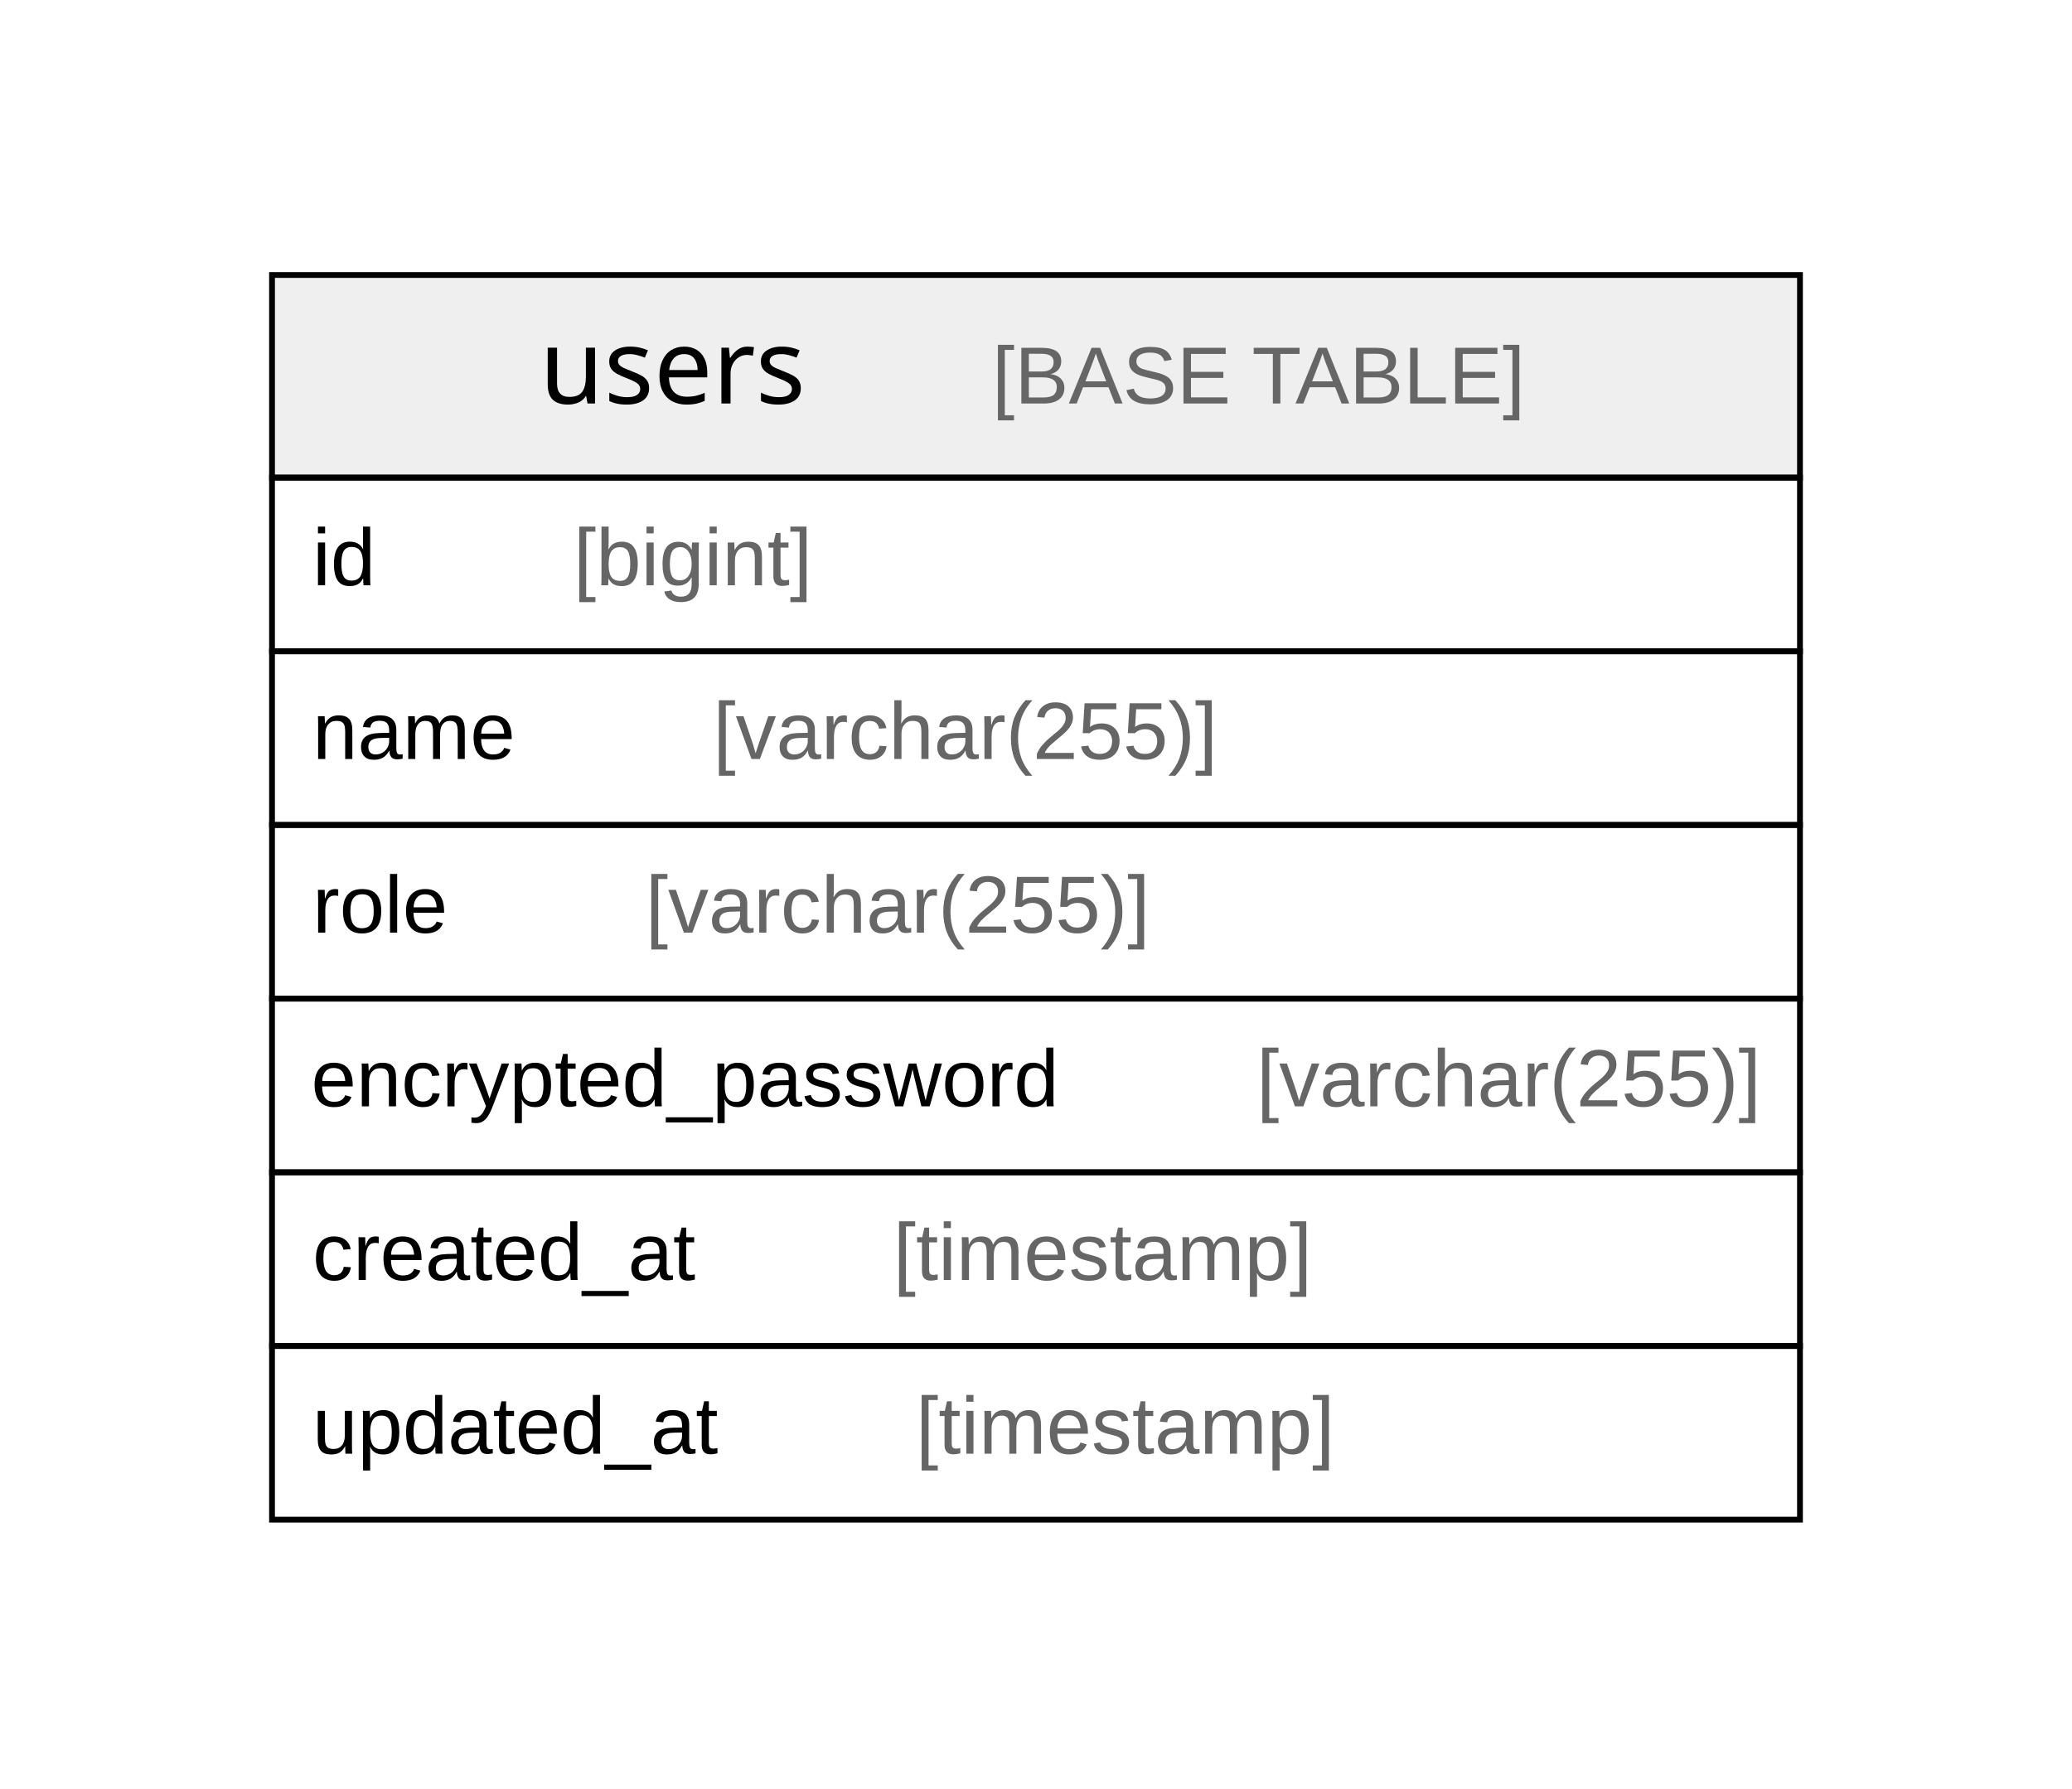
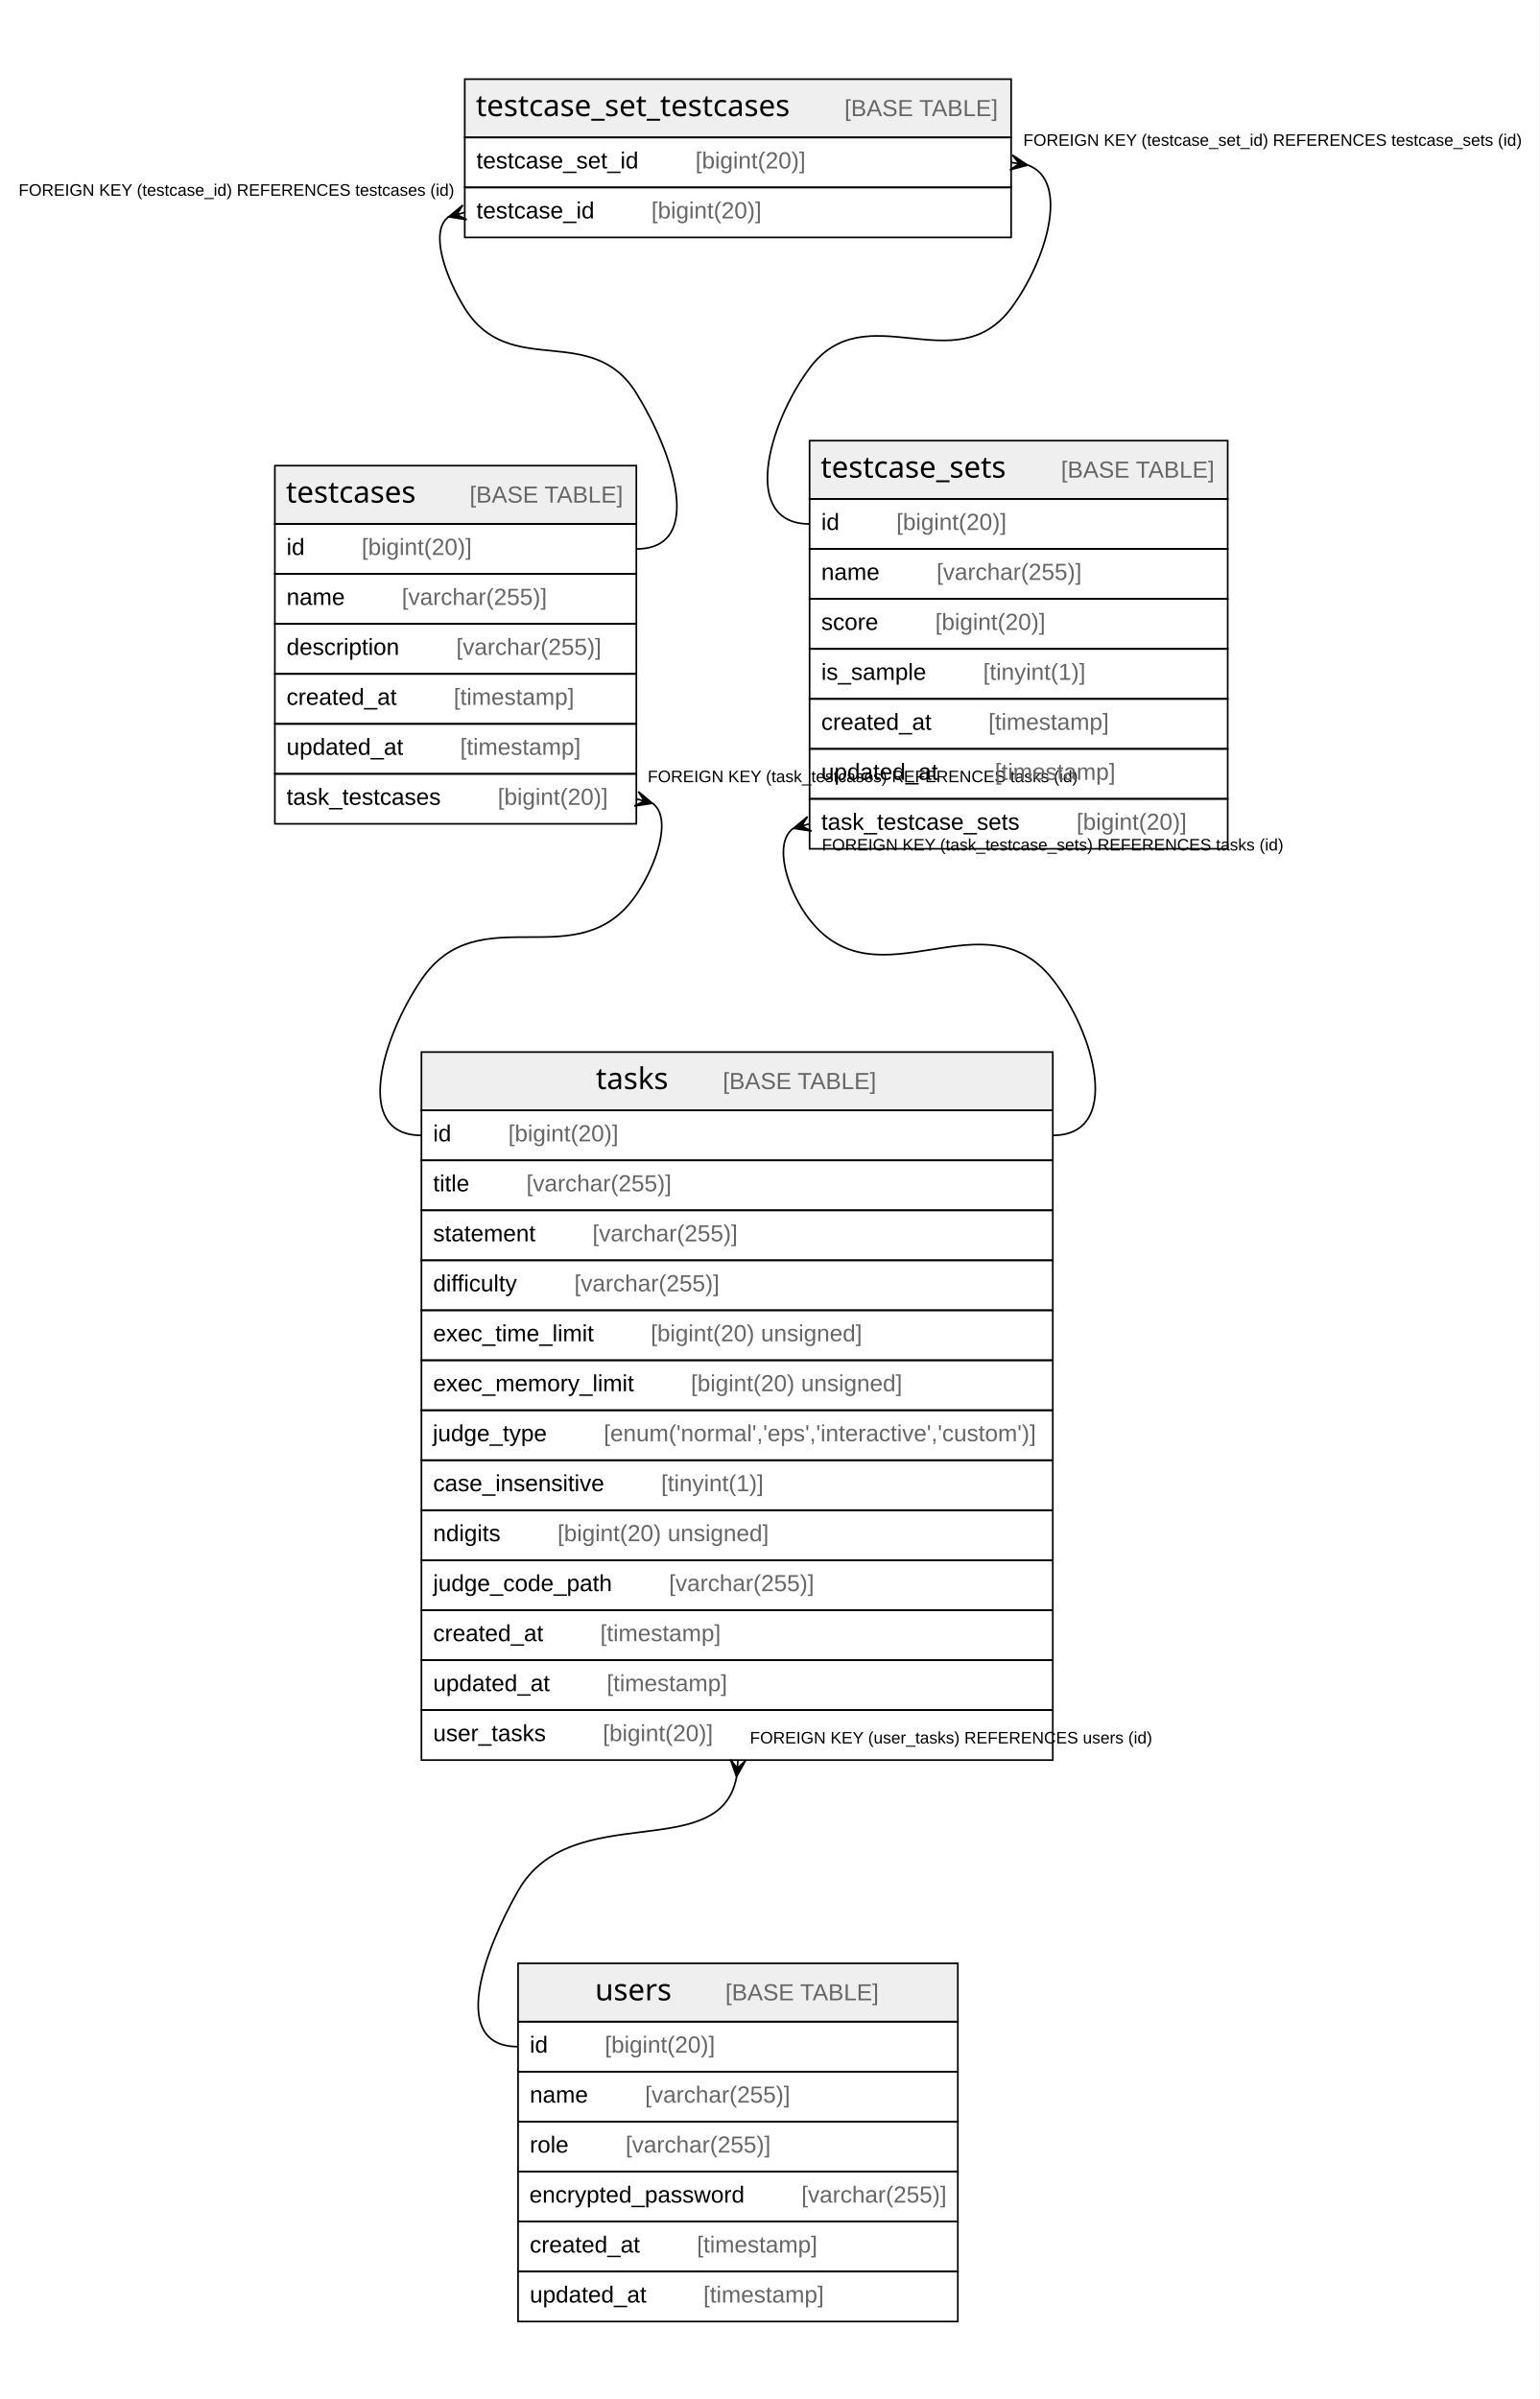
- <svg xmlns="http://www.w3.org/2000/svg" width="358pt" height="309pt" viewBox="0.00 0.00 358.00 309.00">
-   <g id="graph0" class="graph" transform="scale(1 1) rotate(0) translate(4 305)">
-     <polygon fill="#ffffff" stroke="transparent" points="-4,4 -4,-305 354,-305 354,4 -4,4" />
+ <svg xmlns="http://www.w3.org/2000/svg" width="924pt" height="1440pt" viewBox="0.00 0.00 924.00 1440.00">
+   <g id="graph0" class="graph" transform="scale(1 1) rotate(0) translate(4 1436)">
+     <polygon fill="#ffffff" stroke="transparent" points="-4,4 -4,-1436 920,-1436 920,4 -4,4" />
    <g id="node1" class="node">
-       <polygon fill="#efefef" stroke="transparent" points="43,-222.5 43,-257.5 307,-257.5 307,-222.5 43,-222.5" />
-       <polygon fill="none" stroke="#000000" points="43,-222.5 43,-257.5 307,-257.5 307,-222.5 43,-222.5" />
-       <text text-anchor="start" x="89.214" y="-235.3" font-family="Arial Bold" font-size="18.00" fill="#000000">users</text>
-       <text text-anchor="start" x="133.218" y="-235.3" font-family="Arial" font-size="14.00" fill="#000000">    </text>
-       <text text-anchor="start" x="167.423" y="-235.3" font-family="Arial" font-size="14.00" fill="#666666">[BASE TABLE]</text>
-       <polygon fill="none" stroke="#000000" points="43,-192.5 43,-222.5 307,-222.5 307,-192.5 43,-192.5" />
-       <text text-anchor="start" x="50" y="-203.9" font-family="Arial" font-size="14.00" fill="#000000">id    </text>
-       <text text-anchor="start" x="95.094" y="-203.9" font-family="Arial" font-size="14.00" fill="#666666">[bigint]</text>
-       <polygon fill="none" stroke="#000000" points="43,-162.5 43,-192.5 307,-192.5 307,-162.5 43,-162.5" />
-       <text text-anchor="start" x="50" y="-173.9" font-family="Arial" font-size="14.00" fill="#000000">name    </text>
-       <text text-anchor="start" x="119.213" y="-173.9" font-family="Arial" font-size="14.00" fill="#666666">[varchar(255)]</text>
-       <polygon fill="none" stroke="#000000" points="43,-132.5 43,-162.5 307,-162.5 307,-132.5 43,-132.5" />
-       <text text-anchor="start" x="50" y="-143.9" font-family="Arial" font-size="14.00" fill="#000000">role    </text>
-       <text text-anchor="start" x="107.537" y="-143.9" font-family="Arial" font-size="14.00" fill="#666666">[varchar(255)]</text>
-       <polygon fill="none" stroke="#000000" points="43,-102.5 43,-132.5 307,-132.5 307,-102.5 43,-102.5" />
-       <text text-anchor="start" x="49.766" y="-113.9" font-family="Arial" font-size="14.00" fill="#000000">encrypted_password    </text>
-       <text text-anchor="start" x="213.115" y="-113.9" font-family="Arial" font-size="14.00" fill="#666666">[varchar(255)]</text>
-       <polygon fill="none" stroke="#000000" points="43,-72.5 43,-102.5 307,-102.5 307,-72.5 43,-72.5" />
-       <text text-anchor="start" x="50" y="-83.9" font-family="Arial" font-size="14.00" fill="#000000">created_at    </text>
-       <text text-anchor="start" x="150.342" y="-83.9" font-family="Arial" font-size="14.00" fill="#666666">[timestamp]</text>
-       <polygon fill="none" stroke="#000000" points="43,-42.5 43,-72.5 307,-72.5 307,-42.5 43,-42.5" />
-       <text text-anchor="start" x="50" y="-53.9" font-family="Arial" font-size="14.00" fill="#000000">updated_at    </text>
-       <text text-anchor="start" x="154.247" y="-53.9" font-family="Arial" font-size="14.00" fill="#666666">[timestamp]</text>
+       <polygon fill="#efefef" stroke="transparent" points="249,-769.5 249,-804.5 628,-804.5 628,-769.5 249,-769.5" />
+       <polygon fill="none" stroke="#000000" points="249,-769.5 249,-804.5 628,-804.5 628,-769.5 249,-769.5" />
+       <text text-anchor="start" x="353.712" y="-782.3" font-family="Arial Bold" font-size="18.00" fill="#000000">tasks</text>
+       <text text-anchor="start" x="395.72" y="-782.3" font-family="Arial" font-size="14.00" fill="#000000">    </text>
+       <text text-anchor="start" x="429.925" y="-782.3" font-family="Arial" font-size="14.00" fill="#666666">[BASE TABLE]</text>
+       <polygon fill="none" stroke="#000000" points="249,-739.5 249,-769.5 628,-769.5 628,-739.5 249,-739.5" />
+       <text text-anchor="start" x="256" y="-750.9" font-family="Arial" font-size="14.00" fill="#000000">id    </text>
+       <text text-anchor="start" x="301.094" y="-750.9" font-family="Arial" font-size="14.00" fill="#666666">[bigint(20)]</text>
+       <polygon fill="none" stroke="#000000" points="249,-709.5 249,-739.5 628,-739.5 628,-709.5 249,-709.5" />
+       <text text-anchor="start" x="256" y="-720.9" font-family="Arial" font-size="14.00" fill="#000000">title    </text>
+       <text text-anchor="start" x="311.982" y="-720.9" font-family="Arial" font-size="14.00" fill="#666666">[varchar(255)]</text>
+       <polygon fill="none" stroke="#000000" points="249,-679.5 249,-709.5 628,-709.5 628,-679.5 249,-679.5" />
+       <text text-anchor="start" x="256" y="-690.9" font-family="Arial" font-size="14.00" fill="#000000">statement    </text>
+       <text text-anchor="start" x="351.668" y="-690.9" font-family="Arial" font-size="14.00" fill="#666666">[varchar(255)]</text>
+       <polygon fill="none" stroke="#000000" points="249,-649.5 249,-679.5 628,-679.5 628,-649.5 249,-649.5" />
+       <text text-anchor="start" x="256" y="-660.9" font-family="Arial" font-size="14.00" fill="#000000">difficulty    </text>
+       <text text-anchor="start" x="340.762" y="-660.9" font-family="Arial" font-size="14.00" fill="#666666">[varchar(255)]</text>
+       <polygon fill="none" stroke="#000000" points="249,-619.5 249,-649.5 628,-649.5 628,-619.5 249,-619.5" />
+       <text text-anchor="start" x="256" y="-630.9" font-family="Arial" font-size="14.00" fill="#000000">exec_time_limit    </text>
+       <text text-anchor="start" x="386.647" y="-630.9" font-family="Arial" font-size="14.00" fill="#666666">[bigint(20) unsigned]</text>
+       <polygon fill="none" stroke="#000000" points="249,-589.5 249,-619.5 628,-619.5 628,-589.5 249,-589.5" />
+       <text text-anchor="start" x="256" y="-600.9" font-family="Arial" font-size="14.00" fill="#000000">exec_memory_limit    </text>
+       <text text-anchor="start" x="410.753" y="-600.9" font-family="Arial" font-size="14.00" fill="#666666">[bigint(20) unsigned]</text>
+       <polygon fill="none" stroke="#000000" points="249,-559.5 249,-589.5 628,-589.5 628,-559.5 249,-559.5" />
+       <text text-anchor="start" x="255.777" y="-570.9" font-family="Arial" font-size="14.00" fill="#000000">judge_type    </text>
+       <text text-anchor="start" x="358.457" y="-570.9" font-family="Arial" font-size="14.00" fill="#666666">[enum('normal','eps','interactive','custom')]</text>
+       <polygon fill="none" stroke="#000000" points="249,-529.5 249,-559.5 628,-559.5 628,-529.5 249,-529.5" />
+       <text text-anchor="start" x="256" y="-540.9" font-family="Arial" font-size="14.00" fill="#000000">case_insensitive    </text>
+       <text text-anchor="start" x="392.893" y="-540.9" font-family="Arial" font-size="14.00" fill="#666666">[tinyint(1)]</text>
+       <polygon fill="none" stroke="#000000" points="249,-499.5 249,-529.5 628,-529.5 628,-499.5 249,-499.5" />
+       <text text-anchor="start" x="256" y="-510.9" font-family="Arial" font-size="14.00" fill="#000000">ndigits    </text>
+       <text text-anchor="start" x="330.656" y="-510.9" font-family="Arial" font-size="14.00" fill="#666666">[bigint(20) unsigned]</text>
+       <polygon fill="none" stroke="#000000" points="249,-469.5 249,-499.5 628,-499.5 628,-469.5 249,-469.5" />
+       <text text-anchor="start" x="256" y="-480.9" font-family="Arial" font-size="14.00" fill="#000000">judge_code_path    </text>
+       <text text-anchor="start" x="397.593" y="-480.9" font-family="Arial" font-size="14.00" fill="#666666">[varchar(255)]</text>
+       <polygon fill="none" stroke="#000000" points="249,-439.5 249,-469.5 628,-469.5 628,-439.5 249,-439.5" />
+       <text text-anchor="start" x="256" y="-450.9" font-family="Arial" font-size="14.00" fill="#000000">created_at    </text>
+       <text text-anchor="start" x="356.342" y="-450.9" font-family="Arial" font-size="14.00" fill="#666666">[timestamp]</text>
+       <polygon fill="none" stroke="#000000" points="249,-409.5 249,-439.5 628,-439.5 628,-409.5 249,-409.5" />
+       <text text-anchor="start" x="256" y="-420.9" font-family="Arial" font-size="14.00" fill="#000000">updated_at    </text>
+       <text text-anchor="start" x="360.247" y="-420.9" font-family="Arial" font-size="14.00" fill="#666666">[timestamp]</text>
+       <polygon fill="none" stroke="#000000" points="249,-379.5 249,-409.5 628,-409.5 628,-379.5 249,-379.5" />
+       <text text-anchor="start" x="256" y="-390.9" font-family="Arial" font-size="14.00" fill="#000000">user_tasks    </text>
+       <text text-anchor="start" x="357.886" y="-390.9" font-family="Arial" font-size="14.00" fill="#666666">[bigint(20)]</text>
+     </g>
+     <g id="node5" class="node">
+       <polygon fill="#efefef" stroke="transparent" points="307,-222.5 307,-257.5 571,-257.5 571,-222.5 307,-222.5" />
+       <polygon fill="none" stroke="#000000" points="307,-222.5 307,-257.5 571,-257.5 571,-222.5 307,-222.5" />
+       <text text-anchor="start" x="353.214" y="-235.3" font-family="Arial Bold" font-size="18.00" fill="#000000">users</text>
+       <text text-anchor="start" x="397.218" y="-235.3" font-family="Arial" font-size="14.00" fill="#000000">    </text>
+       <text text-anchor="start" x="431.423" y="-235.3" font-family="Arial" font-size="14.00" fill="#666666">[BASE TABLE]</text>
+       <polygon fill="none" stroke="#000000" points="307,-192.5 307,-222.5 571,-222.5 571,-192.5 307,-192.5" />
+       <text text-anchor="start" x="314" y="-203.9" font-family="Arial" font-size="14.00" fill="#000000">id    </text>
+       <text text-anchor="start" x="359.094" y="-203.9" font-family="Arial" font-size="14.00" fill="#666666">[bigint(20)]</text>
+       <polygon fill="none" stroke="#000000" points="307,-162.5 307,-192.5 571,-192.5 571,-162.5 307,-162.5" />
+       <text text-anchor="start" x="314" y="-173.9" font-family="Arial" font-size="14.00" fill="#000000">name    </text>
+       <text text-anchor="start" x="383.213" y="-173.9" font-family="Arial" font-size="14.00" fill="#666666">[varchar(255)]</text>
+       <polygon fill="none" stroke="#000000" points="307,-132.5 307,-162.5 571,-162.5 571,-132.5 307,-132.5" />
+       <text text-anchor="start" x="314" y="-143.9" font-family="Arial" font-size="14.00" fill="#000000">role    </text>
+       <text text-anchor="start" x="371.537" y="-143.9" font-family="Arial" font-size="14.00" fill="#666666">[varchar(255)]</text>
+       <polygon fill="none" stroke="#000000" points="307,-102.5 307,-132.5 571,-132.5 571,-102.5 307,-102.5" />
+       <text text-anchor="start" x="313.766" y="-113.9" font-family="Arial" font-size="14.00" fill="#000000">encrypted_password    </text>
+       <text text-anchor="start" x="477.115" y="-113.9" font-family="Arial" font-size="14.00" fill="#666666">[varchar(255)]</text>
+       <polygon fill="none" stroke="#000000" points="307,-72.5 307,-102.5 571,-102.5 571,-72.5 307,-72.5" />
+       <text text-anchor="start" x="314" y="-83.9" font-family="Arial" font-size="14.00" fill="#000000">created_at    </text>
+       <text text-anchor="start" x="414.342" y="-83.9" font-family="Arial" font-size="14.00" fill="#666666">[timestamp]</text>
+       <polygon fill="none" stroke="#000000" points="307,-42.5 307,-72.5 571,-72.5 571,-42.5 307,-42.5" />
+       <text text-anchor="start" x="314" y="-53.9" font-family="Arial" font-size="14.00" fill="#000000">updated_at    </text>
+       <text text-anchor="start" x="418.247" y="-53.9" font-family="Arial" font-size="14.00" fill="#666666">[timestamp]</text>
+     </g>
+     <g id="edge1" class="edge">
+       <path fill="none" stroke="#000000" d="M438.145,-369.317C428.446,-316.288 338.901,-357.087 307,-301 286.455,-264.878 265.444,-207.5 307,-207.5" />
+       <polygon fill="#000000" stroke="#000000" points="438.163,-369.535 434.516,-379.877 438.582,-374.517 439,-379.5 439,-379.5 439,-379.5 438.582,-374.517 443.484,-379.123 438.163,-369.535 438.163,-369.535" />
+       <text text-anchor="start" x="446.165" y="-389.5" font-family="Arial" font-size="10.00" fill="#000000">FOREIGN KEY (user_tasks) REFERENCES users (id)</text>
+     </g>
+     <g id="node2" class="node">
+       <polygon fill="#efefef" stroke="transparent" points="161,-1121.5 161,-1156.5 378,-1156.5 378,-1121.5 161,-1121.5" />
+       <polygon fill="none" stroke="#000000" points="161,-1121.5 161,-1156.5 378,-1156.5 378,-1121.5 161,-1121.5" />
+       <text text-anchor="start" x="167.704" y="-1134.3" font-family="Arial Bold" font-size="18.00" fill="#000000">testcases</text>
+       <text text-anchor="start" x="243.727" y="-1134.3" font-family="Arial" font-size="14.00" fill="#000000">    </text>
+       <text text-anchor="start" x="277.932" y="-1134.3" font-family="Arial" font-size="14.00" fill="#666666">[BASE TABLE]</text>
+       <polygon fill="none" stroke="#000000" points="161,-1091.5 161,-1121.5 378,-1121.5 378,-1091.5 161,-1091.5" />
+       <text text-anchor="start" x="168" y="-1102.9" font-family="Arial" font-size="14.00" fill="#000000">id    </text>
+       <text text-anchor="start" x="213.094" y="-1102.9" font-family="Arial" font-size="14.00" fill="#666666">[bigint(20)]</text>
+       <polygon fill="none" stroke="#000000" points="161,-1061.5 161,-1091.5 378,-1091.5 378,-1061.5 161,-1061.5" />
+       <text text-anchor="start" x="168" y="-1072.9" font-family="Arial" font-size="14.00" fill="#000000">name    </text>
+       <text text-anchor="start" x="237.213" y="-1072.9" font-family="Arial" font-size="14.00" fill="#666666">[varchar(255)]</text>
+       <polygon fill="none" stroke="#000000" points="161,-1031.5 161,-1061.5 378,-1061.5 378,-1031.5 161,-1031.5" />
+       <text text-anchor="start" x="168" y="-1042.9" font-family="Arial" font-size="14.00" fill="#000000">description    </text>
+       <text text-anchor="start" x="269.882" y="-1042.9" font-family="Arial" font-size="14.00" fill="#666666">[varchar(255)]</text>
+       <polygon fill="none" stroke="#000000" points="161,-1001.5 161,-1031.5 378,-1031.5 378,-1001.5 161,-1001.5" />
+       <text text-anchor="start" x="168" y="-1012.9" font-family="Arial" font-size="14.00" fill="#000000">created_at    </text>
+       <text text-anchor="start" x="268.342" y="-1012.9" font-family="Arial" font-size="14.00" fill="#666666">[timestamp]</text>
+       <polygon fill="none" stroke="#000000" points="161,-971.5 161,-1001.5 378,-1001.5 378,-971.5 161,-971.5" />
+       <text text-anchor="start" x="168" y="-982.9" font-family="Arial" font-size="14.00" fill="#000000">updated_at    </text>
+       <text text-anchor="start" x="272.247" y="-982.9" font-family="Arial" font-size="14.00" fill="#666666">[timestamp]</text>
+       <polygon fill="none" stroke="#000000" points="161,-941.5 161,-971.5 378,-971.5 378,-941.5 161,-941.5" />
+       <text text-anchor="start" x="168" y="-952.9" font-family="Arial" font-size="14.00" fill="#000000">task_testcases    </text>
+       <text text-anchor="start" x="294.79" y="-952.9" font-family="Arial" font-size="14.00" fill="#666666">[bigint(20)]</text>
+     </g>
+     <g id="edge2" class="edge">
+       <path fill="none" stroke="#000000" d="M387.76,-953.791C399.8,-944.977 390.012,-916.666 378,-899 343.334,-848.018 283.666,-898.982 249,-848 225.634,-813.636 207.444,-754.5 249,-754.5" />
+       <polygon fill="#000000" stroke="#000000" points="387.636,-953.826 376.796,-952.164 382.818,-955.163 378,-956.5 378,-956.5 378,-956.5 382.818,-955.163 379.204,-960.836 387.636,-953.826 387.636,-953.826" />
+       <text text-anchor="start" x="384.825" y="-966.5" font-family="Arial" font-size="10.00" fill="#000000">FOREIGN KEY (task_testcases) REFERENCES tasks (id)</text>
+     </g>
+     <g id="node3" class="node">
+       <polygon fill="#efefef" stroke="transparent" points="482,-1136.5 482,-1171.5 733,-1171.5 733,-1136.5 482,-1136.5" />
+       <polygon fill="none" stroke="#000000" points="482,-1136.5 482,-1171.5 733,-1171.5 733,-1136.5 482,-1136.5" />
+       <text text-anchor="start" x="488.697" y="-1149.3" font-family="Arial Bold" font-size="18.00" fill="#000000">testcase_sets</text>
+       <text text-anchor="start" x="598.735" y="-1149.3" font-family="Arial" font-size="14.00" fill="#000000">    </text>
+       <text text-anchor="start" x="632.94" y="-1149.3" font-family="Arial" font-size="14.00" fill="#666666">[BASE TABLE]</text>
+       <polygon fill="none" stroke="#000000" points="482,-1106.5 482,-1136.5 733,-1136.5 733,-1106.5 482,-1106.5" />
+       <text text-anchor="start" x="489" y="-1117.9" font-family="Arial" font-size="14.00" fill="#000000">id    </text>
+       <text text-anchor="start" x="534.094" y="-1117.9" font-family="Arial" font-size="14.00" fill="#666666">[bigint(20)]</text>
+       <polygon fill="none" stroke="#000000" points="482,-1076.5 482,-1106.5 733,-1106.5 733,-1076.5 482,-1076.5" />
+       <text text-anchor="start" x="489" y="-1087.9" font-family="Arial" font-size="14.00" fill="#000000">name    </text>
+       <text text-anchor="start" x="558.213" y="-1087.9" font-family="Arial" font-size="14.00" fill="#666666">[varchar(255)]</text>
+       <polygon fill="none" stroke="#000000" points="482,-1046.5 482,-1076.5 733,-1076.5 733,-1046.5 482,-1046.5" />
+       <text text-anchor="start" x="489" y="-1057.9" font-family="Arial" font-size="14.00" fill="#000000">score    </text>
+       <text text-anchor="start" x="557.431" y="-1057.9" font-family="Arial" font-size="14.00" fill="#666666">[bigint(20)]</text>
+       <polygon fill="none" stroke="#000000" points="482,-1016.5 482,-1046.5 733,-1046.5 733,-1016.5 482,-1016.5" />
+       <text text-anchor="start" x="489" y="-1027.9" font-family="Arial" font-size="14.00" fill="#000000">is_sample    </text>
+       <text text-anchor="start" x="586.209" y="-1027.9" font-family="Arial" font-size="14.00" fill="#666666">[tinyint(1)]</text>
+       <polygon fill="none" stroke="#000000" points="482,-986.5 482,-1016.5 733,-1016.5 733,-986.5 482,-986.5" />
+       <text text-anchor="start" x="489" y="-997.9" font-family="Arial" font-size="14.00" fill="#000000">created_at    </text>
+       <text text-anchor="start" x="589.342" y="-997.9" font-family="Arial" font-size="14.00" fill="#666666">[timestamp]</text>
+       <polygon fill="none" stroke="#000000" points="482,-956.5 482,-986.5 733,-986.5 733,-956.5 482,-956.5" />
+       <text text-anchor="start" x="489" y="-967.9" font-family="Arial" font-size="14.00" fill="#000000">updated_at    </text>
+       <text text-anchor="start" x="593.247" y="-967.9" font-family="Arial" font-size="14.00" fill="#666666">[timestamp]</text>
+       <polygon fill="none" stroke="#000000" points="482,-926.5 482,-956.5 733,-956.5 733,-926.5 482,-926.5" />
+       <text text-anchor="start" x="489" y="-937.9" font-family="Arial" font-size="14.00" fill="#000000">task_testcase_sets    </text>
+       <text text-anchor="start" x="642.245" y="-937.9" font-family="Arial" font-size="14.00" fill="#666666">[bigint(20)]</text>
+     </g>
+     <g id="edge3" class="edge">
+       <path fill="none" stroke="#000000" d="M472.147,-938.723C459.819,-929.699 468.826,-900.817 482,-884 523.214,-831.389 586.786,-900.611 628,-848 653.627,-815.287 669.556,-754.5 628,-754.5" />
+       <polygon fill="#000000" stroke="#000000" points="472.375,-938.787 480.779,-945.831 477.188,-940.144 482,-941.5 482,-941.5 482,-941.5 477.188,-940.144 483.221,-937.169 472.375,-938.787 472.375,-938.787" />
+       <text text-anchor="start" x="489.377" y="-925.5" font-family="Arial" font-size="10.00" fill="#000000">FOREIGN KEY (task_testcase_sets) REFERENCES tasks (id)</text>
+     </g>
+     <g id="node4" class="node">
+       <polygon fill="#efefef" stroke="transparent" points="275,-1353.5 275,-1388.5 603,-1388.5 603,-1353.5 275,-1353.5" />
+       <polygon fill="none" stroke="#000000" points="275,-1353.5 275,-1388.5 603,-1388.5 603,-1353.5 275,-1353.5" />
+       <text text-anchor="start" x="281.683" y="-1366.3" font-family="Arial Bold" font-size="18.00" fill="#000000">testcase_set_testcases</text>
+       <text text-anchor="start" x="468.749" y="-1366.3" font-family="Arial" font-size="14.00" fill="#000000">    </text>
+       <text text-anchor="start" x="502.954" y="-1366.3" font-family="Arial" font-size="14.00" fill="#666666">[BASE TABLE]</text>
+       <polygon fill="none" stroke="#000000" points="275,-1323.5 275,-1353.5 603,-1353.5 603,-1323.5 275,-1323.5" />
+       <text text-anchor="start" x="282" y="-1334.9" font-family="Arial" font-size="14.00" fill="#000000">testcase_set_id    </text>
+       <text text-anchor="start" x="413.461" y="-1334.9" font-family="Arial" font-size="14.00" fill="#666666">[bigint(20)]</text>
+       <polygon fill="none" stroke="#000000" points="275,-1293.5 275,-1323.5 603,-1323.5 603,-1293.5 275,-1293.5" />
+       <text text-anchor="start" x="282" y="-1304.9" font-family="Arial" font-size="14.00" fill="#000000">testcase_id    </text>
+       <text text-anchor="start" x="387.006" y="-1304.9" font-family="Arial" font-size="14.00" fill="#666666">[bigint(20)]</text>
+     </g>
+     <g id="edge4" class="edge">
+       <path fill="none" stroke="#000000" d="M265.301,-1305.83C253.445,-1297.136 263.734,-1269.15 275,-1251 301.94,-1207.599 351.06,-1243.401 378,-1200 399.916,-1164.693 419.556,-1106.5 378,-1106.5" />
+       <polygon fill="#000000" stroke="#000000" points="265.358,-1305.846 273.806,-1312.839 270.179,-1307.173 275,-1308.5 275,-1308.5 275,-1308.5 270.179,-1307.173 276.194,-1304.161 265.358,-1305.846 265.358,-1305.846" />
+       <text text-anchor="start" x="7.157" y="-1318.5" font-family="Arial" font-size="10.00" fill="#000000">FOREIGN KEY (testcase_id) REFERENCES testcases (id)</text>
+     </g>
+     <g id="edge5" class="edge">
+       <path fill="none" stroke="#000000" d="M613.211,-1336.842C638.634,-1327.318 623.888,-1279.008 603,-1251 569.457,-1206.024 515.543,-1259.976 482,-1215 457.156,-1181.688 440.444,-1121.5 482,-1121.5" />
+       <polygon fill="#000000" stroke="#000000" points="612.871,-1336.898 602.279,-1334.058 607.935,-1337.699 603,-1338.5 603,-1338.5 603,-1338.5 607.935,-1337.699 603.721,-1342.942 612.871,-1336.898 612.871,-1336.898" />
+       <text text-anchor="start" x="610.26" y="-1348.5" font-family="Arial" font-size="10.00" fill="#000000">FOREIGN KEY (testcase_set_id) REFERENCES testcase_sets (id)</text>
    </g>
  </g>
</svg>
